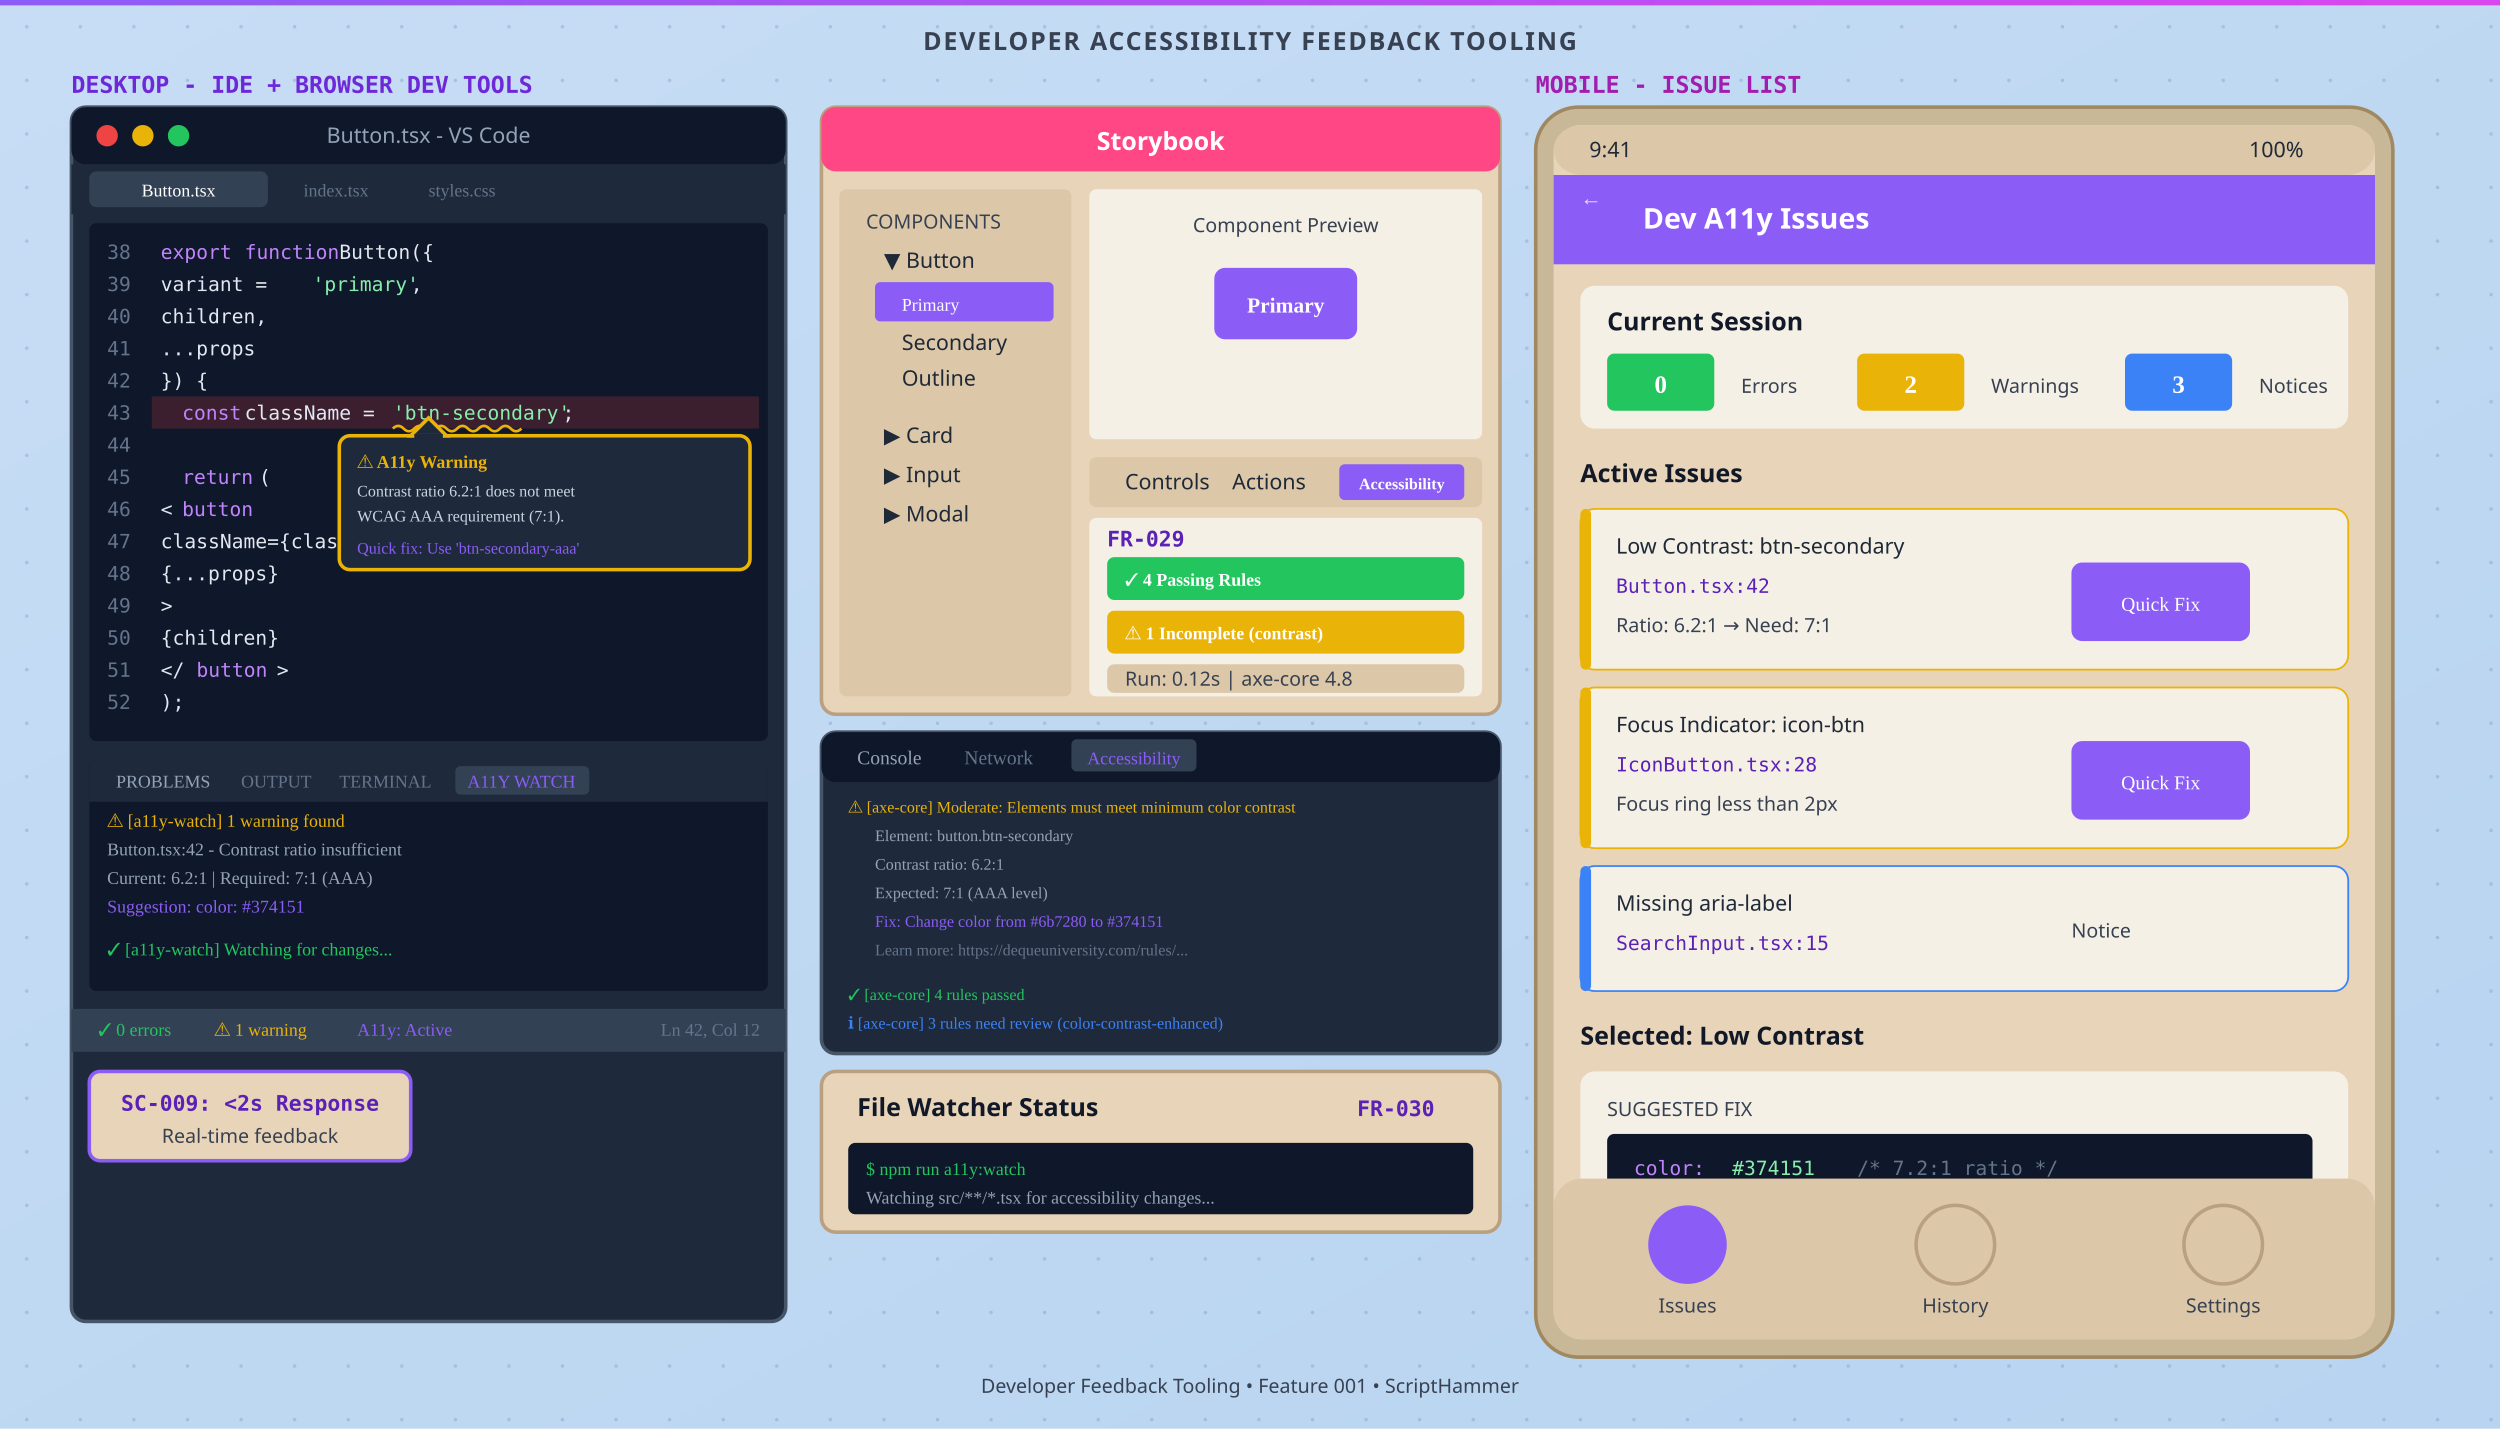
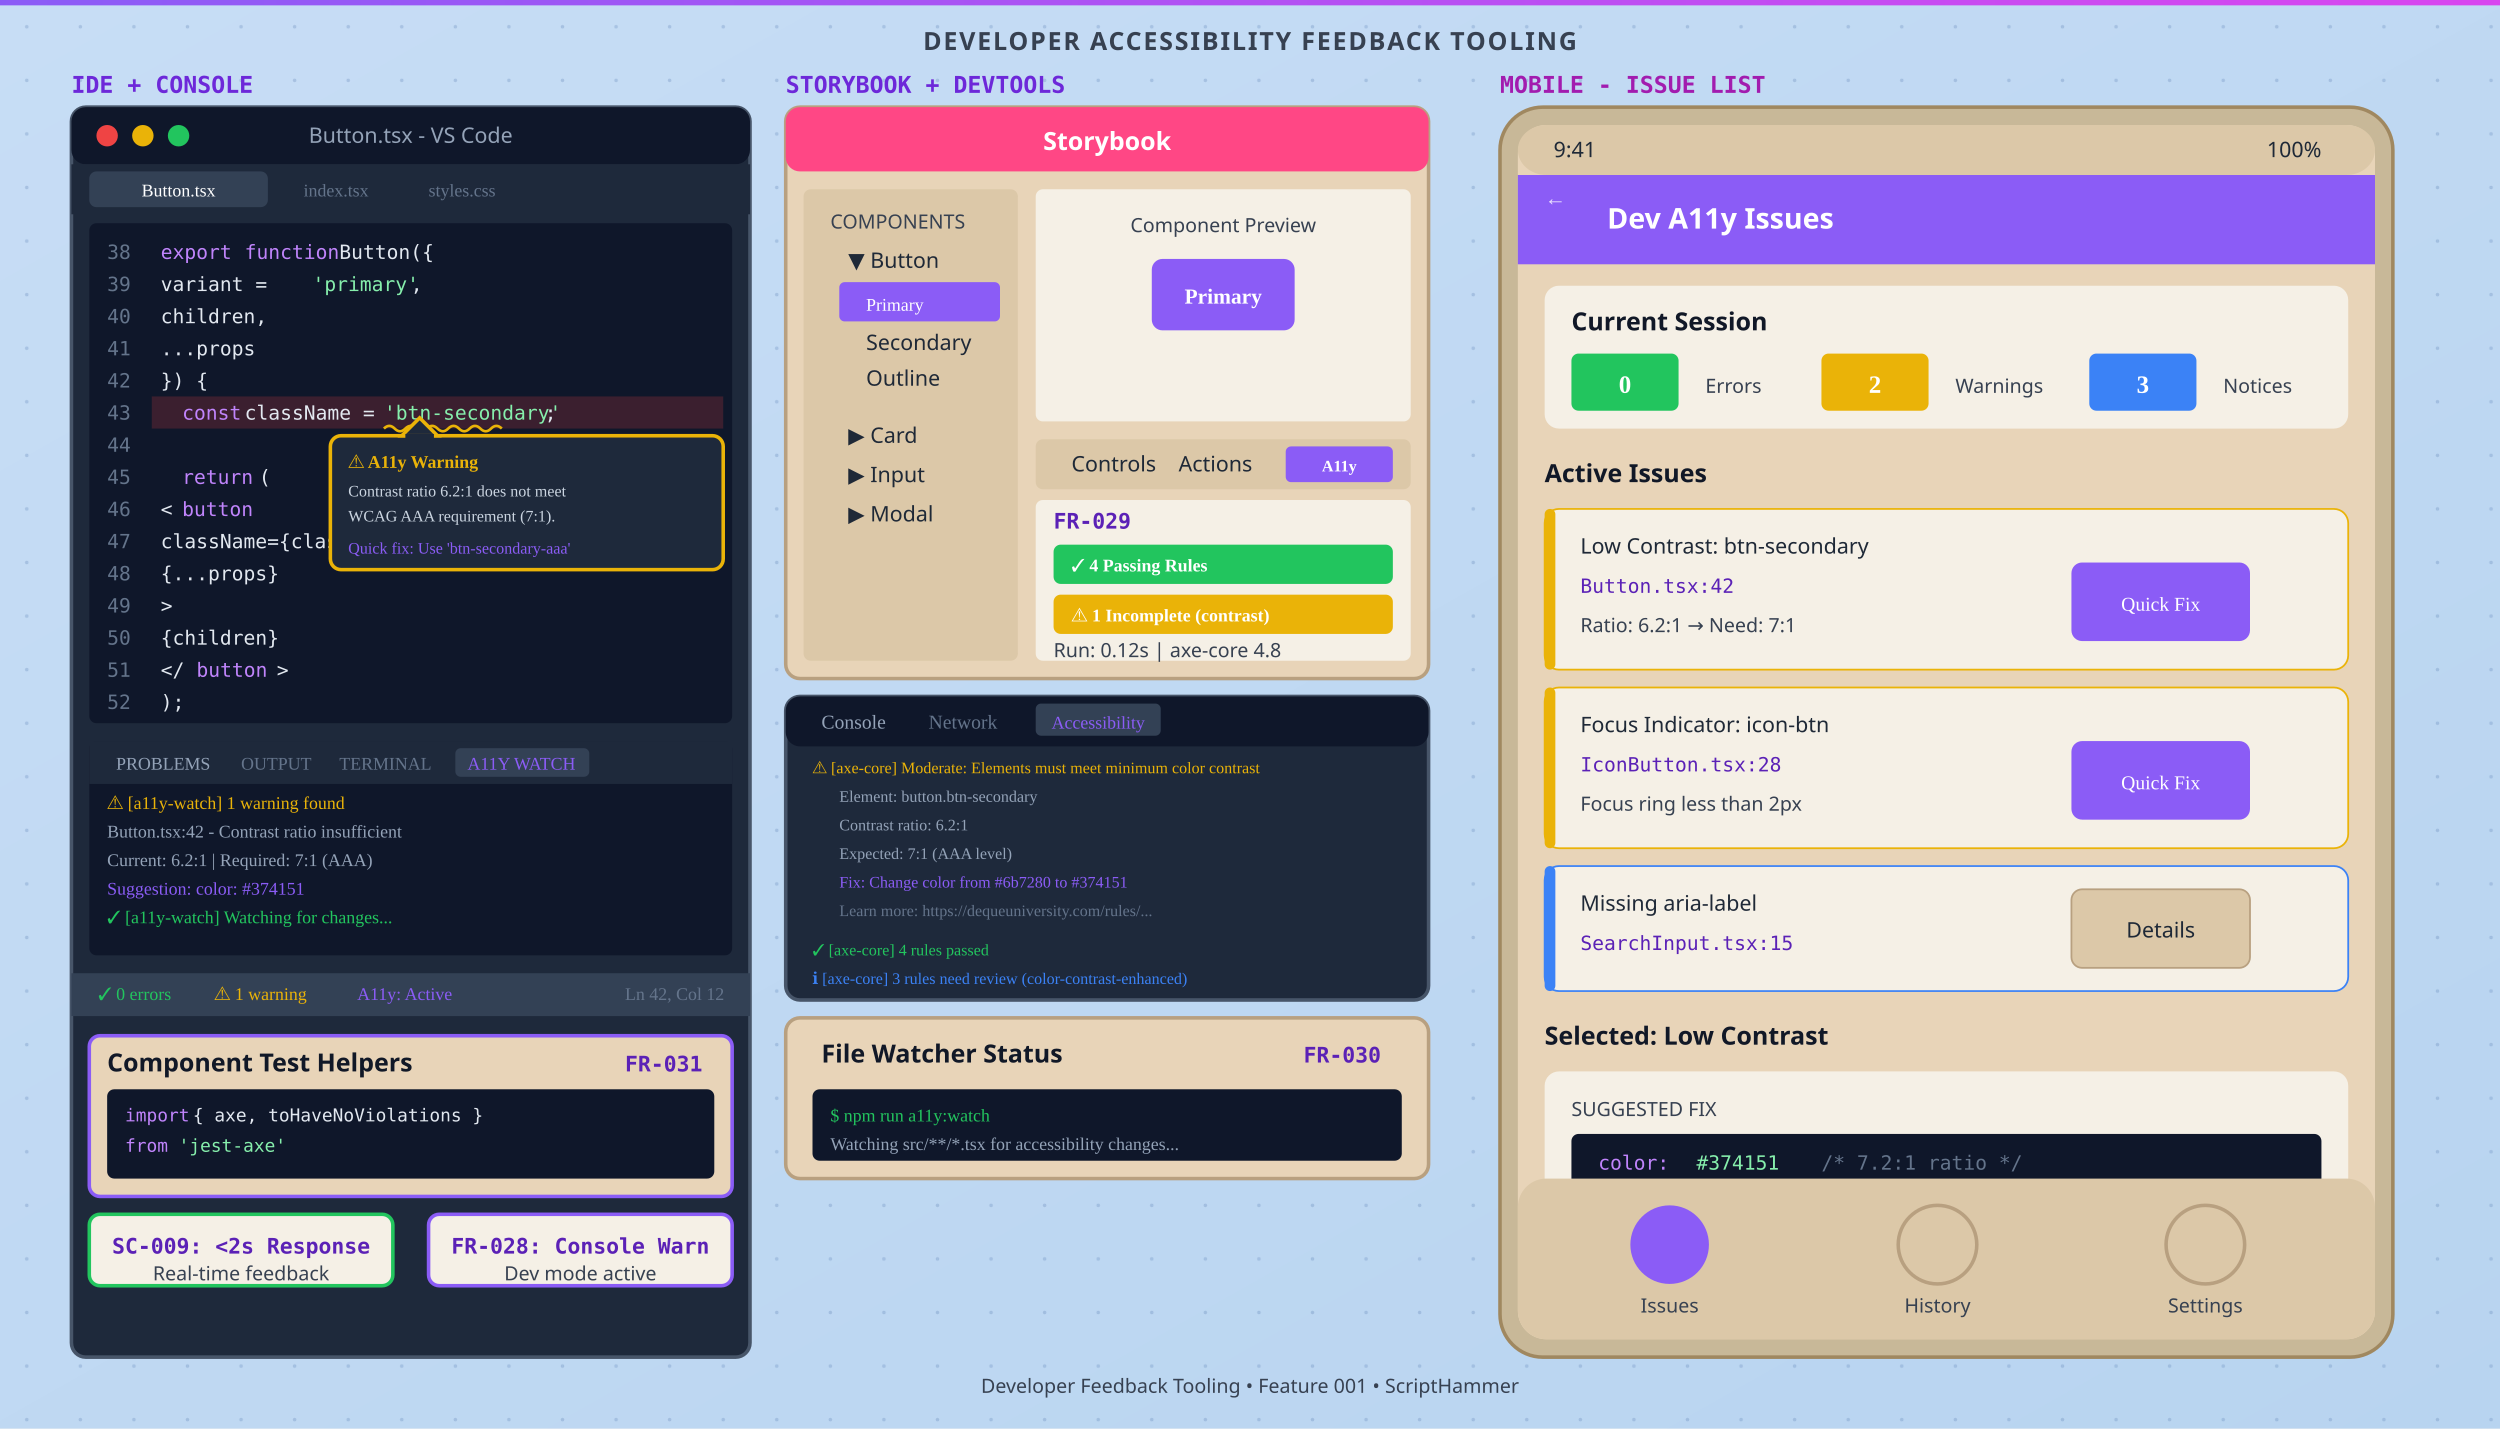
<svg xmlns="http://www.w3.org/2000/svg" viewBox="0 0 1400 800" width="1400" height="800">
  <defs>
    <linearGradient id="bgGrad" x1="0%" y1="0%" x2="100%" y2="100%">
      <stop offset="0%" style="stop-color:#c7ddf5" />
      <stop offset="100%" style="stop-color:#b8d4f0" />
    </linearGradient>
    <linearGradient id="accentGrad" x1="0%" y1="0%" x2="100%" y2="0%">
      <stop offset="0%" style="stop-color:#8b5cf6" />
      <stop offset="100%" style="stop-color:#d946ef" />
    </linearGradient>
    <style>
      /* AAA Compliant: All text achieves 7:1+ contrast on backgrounds */
      .heading-lg { fill: #111827; font-family: system-ui, sans-serif; font-size: 24px; font-weight: 800; }
      .heading { fill: #111827; font-family: system-ui, sans-serif; font-size: 16px; font-weight: 700; }
      .heading-sm { fill: #111827; font-family: system-ui, sans-serif; font-size: 14px; font-weight: 700; }
      .text-md { fill: #1f2937; font-family: system-ui, sans-serif; font-size: 14px; font-weight: 500; }
      .text-sm { fill: #1f2937; font-family: system-ui, sans-serif; font-size: 12px; font-weight: 500; }
      .text-muted { fill: #374151; font-family: system-ui, sans-serif; font-size: 11px; font-weight: 500; }
      .annotation { fill: #5b21b6; font-family: monospace; font-size: 12px; font-weight: 600; }
      .label-desktop { fill: #6d28d9; font-family: monospace; font-size: 13px; font-weight: bold; }
      .label-mobile { fill: #a21caf; font-family: monospace; font-size: 13px; font-weight: bold; }
      .code { fill: #e2e8f0; font-family: 'Monaco', 'Consolas', monospace; font-size: 11px; }
      .code-keyword { fill: #c084fc; font-family: 'Monaco', 'Consolas', monospace; font-size: 11px; }
      .code-string { fill: #86efac; font-family: 'Monaco', 'Consolas', monospace; font-size: 11px; }
      .code-comment { fill: #64748b; font-family: 'Monaco', 'Consolas', monospace; font-size: 11px; }
    </style>
  </defs>
  <rect width="1400" height="800" fill="url(#bgGrad)" />
  <g opacity="0.35">
    <pattern id="dots" width="30" height="30" patternUnits="userSpaceOnUse">
      <circle cx="15" cy="15" r="1" fill="#6b8cba" />
    </pattern>
    <rect width="1400" height="800" fill="url(#dots)" />
  </g>
  <rect x="0" y="0" width="1400" height="3" fill="url(#accentGrad)" />
  <text x="700" y="28" text-anchor="middle" font-family="system-ui, sans-serif" font-size="14" font-weight="600" fill="#374151" letter-spacing="1">DEVELOPER ACCESSIBILITY FEEDBACK TOOLING</text>
-   <text x="40" y="52" class="label-desktop">DESKTOP - IDE + BROWSER DEV TOOLS</text>
-   <g id="desktop-view">
-     <rect x="40" y="60" width="400" height="680" rx="8" fill="#1e293b" stroke="#475569" stroke-width="2" />
-     <rect x="40" y="60" width="400" height="32" rx="8" fill="#0f172a" />
+   <text x="40" y="52" class="label-desktop">IDE + CONSOLE</text>
+   <g id="ide-panel">
+     <rect x="40" y="60" width="380" height="700" rx="8" fill="#1e293b" stroke="#475569" stroke-width="2" />
+     <rect x="40" y="60" width="380" height="32" rx="8" fill="#0f172a" />
    <circle cx="60" cy="76" r="6" fill="#ef4444" />
    <circle cx="80" cy="76" r="6" fill="#eab308" />
    <circle cx="100" cy="76" r="6" fill="#22c55e" />
-     <text x="240" y="80" text-anchor="middle" fill="#94a3b8" font-family="system-ui" font-size="12">Button.tsx - VS Code</text>
-     <rect x="40" y="92" width="400" height="28" fill="#1e293b" />
+     <text x="230" y="80" text-anchor="middle" fill="#94a3b8" font-family="system-ui" font-size="12">Button.tsx - VS Code</text>
+     <rect x="40" y="92" width="380" height="28" fill="#1e293b" />
    <rect x="50" y="96" width="100" height="20" rx="4" fill="#334155" />
    <text x="100" y="110" text-anchor="middle" fill="#fff" font-size="10">Button.tsx</text>
    <text x="170" y="110" fill="#64748b" font-size="10">index.tsx</text>
    <text x="240" y="110" fill="#64748b" font-size="10">styles.css</text>
-     <rect x="50" y="125" width="380" height="290" rx="4" fill="#0f172a" />
+     <rect x="50" y="125" width="360" height="280" rx="4" fill="#0f172a" />
    <text x="60" y="145" class="code-comment">38</text>
    <text x="60" y="163" class="code-comment">39</text>
    <text x="60" y="181" class="code-comment">40</text>
    <text x="60" y="199" class="code-comment">41</text>
    <text x="60" y="217" class="code-comment">42</text>
    <text x="60" y="235" class="code-comment">43</text>
    <text x="60" y="253" class="code-comment">44</text>
    <text x="60" y="271" class="code-comment">45</text>
    <text x="60" y="289" class="code-comment">46</text>
    <text x="60" y="307" class="code-comment">47</text>
    <text x="60" y="325" class="code-comment">48</text>
    <text x="60" y="343" class="code-comment">49</text>
    <text x="60" y="361" class="code-comment">50</text>
    <text x="60" y="379" class="code-comment">51</text>
    <text x="60" y="397" class="code-comment">52</text>
    <text x="90" y="145" class="code-keyword">export</text>
    <text x="130" y="145" class="code"> </text>
    <text x="137" y="145" class="code-keyword">function</text>
    <text x="190" y="145" class="code"> Button({</text>
    <text x="90" y="163" class="code">  variant = </text>
    <text x="175" y="163" class="code-string">'primary'</text>
    <text x="230" y="163" class="code">,</text>
    <text x="90" y="181" class="code">  children,</text>
    <text x="90" y="199" class="code">  ...props</text>
    <text x="90" y="217" class="code">}) {</text>
-     <rect x="85" y="222" width="340" height="18" fill="rgba(239, 68, 68, 0.2)" />
+     <rect x="85" y="222" width="320" height="18" fill="rgba(239, 68, 68, 0.2)" />
    <text x="90" y="235" class="code">  </text>
    <text x="102" y="235" class="code-keyword">const</text>
    <text x="137" y="235" class="code"> className = </text>
-     <text x="220" y="235" class="code-string">'btn-secondary'</text>
-     <text x="315" y="235" class="code">;</text>
-     <path d="M220,240 q3,-3 6,0 t6,0 t6,0 t6,0 t6,0 t6,0 t6,0 t6,0 t6,0 t6,0 t6,0 t6,0" stroke="#eab308" stroke-width="1.5" fill="none" />
-     <text x="90" y="253" class="code">  </text>
+     <text x="215" y="235" class="code-string">'btn-secondary'</text>
+     <text x="305" y="235" class="code">;</text>
+     <path d="M215,240 q3,-3 6,0 t6,0 t6,0 t6,0 t6,0 t6,0 t6,0 t6,0 t6,0 t6,0 t6,0" stroke="#eab308" stroke-width="1.5" fill="none" />
    <text x="90" y="271" class="code">  </text>
    <text x="102" y="271" class="code-keyword">return</text>
    <text x="145" y="271" class="code"> (</text>
    <text x="90" y="289" class="code">    &lt;</text>
    <text x="102" y="289" class="code-keyword">button</text>
    <text x="90" y="307" class="code">      className={className}</text>
    <text x="90" y="325" class="code">      {...props}</text>
    <text x="90" y="343" class="code">    &gt;</text>
    <text x="90" y="361" class="code">      {children}</text>
    <text x="90" y="379" class="code">    &lt;/</text>
    <text x="110" y="379" class="code-keyword">button</text>
    <text x="155" y="379" class="code">&gt;</text>
    <text x="90" y="397" class="code">  );</text>
-     <rect x="190" y="244" width="230" height="75" rx="6" fill="#1e293b" stroke="#eab308" stroke-width="2" />
-     <polygon points="230,244 240,234 250,244" fill="#1e293b" stroke="#eab308" stroke-width="2" />
-     <rect x="232" y="243" width="16" height="3" fill="#1e293b" />
-     <text x="200" y="262" fill="#eab308" font-size="10" font-weight="600">⚠ A11y Warning</text>
-     <text x="200" y="278" fill="#cbd5e1" font-size="9">Contrast ratio 6.2:1 does not meet</text>
-     <text x="200" y="292" fill="#cbd5e1" font-size="9">WCAG AAA requirement (7:1).</text>
-     <text x="200" y="310" fill="#8b5cf6" font-size="9">Quick fix: Use 'btn-secondary-aaa'</text>
-     <rect x="50" y="425" width="380" height="130" rx="4" fill="#0f172a" />
-     <rect x="50" y="425" width="380" height="24" fill="#1e293b" />
-     <text x="65" y="441" fill="#94a3b8" font-size="10">PROBLEMS</text>
-     <text x="135" y="441" fill="#64748b" font-size="10">OUTPUT</text>
-     <text x="190" y="441" fill="#64748b" font-size="10">TERMINAL</text>
-     <rect x="255" y="429" width="75" height="16" rx="3" fill="#334155" />
-     <text x="292" y="441" text-anchor="middle" fill="#8b5cf6" font-size="10">A11Y WATCH</text>
-     <text x="60" y="463" fill="#eab308" font-size="10">⚠ [a11y-watch] 1 warning found</text>
-     <text x="60" y="479" fill="#94a3b8" font-size="10">  Button.tsx:42 - Contrast ratio insufficient</text>
-     <text x="60" y="495" fill="#94a3b8" font-size="10">  Current: 6.2:1 | Required: 7:1 (AAA)</text>
-     <text x="60" y="511" fill="#8b5cf6" font-size="10">  Suggestion: color: #374151</text>
-     <text x="60" y="535" fill="#22c55e" font-size="10">✓ [a11y-watch] Watching for changes...</text>
-     <rect x="40" y="565" width="400" height="24" rx="0" fill="#334155" />
-     <text x="55" y="580" fill="#22c55e" font-size="10">✓ 0 errors</text>
-     <text x="120" y="580" fill="#eab308" font-size="10">⚠ 1 warning</text>
-     <text x="200" y="580" fill="#8b5cf6" font-size="10">A11y: Active</text>
-     <text x="370" y="580" fill="#64748b" font-size="10">Ln 42, Col 12</text>
-     <rect x="50" y="600" width="180" height="50" rx="6" fill="#e8d4b8" stroke="#8b5cf6" stroke-width="2" />
-     <text x="140" y="622" text-anchor="middle" class="annotation">SC-009: &lt;2s Response</text>
-     <text x="140" y="640" text-anchor="middle" class="text-muted">Real-time feedback</text>
-     <rect x="460" y="60" width="380" height="340" rx="8" fill="#e8d4b8" stroke="#b8a080" stroke-width="2" />
-     <rect x="460" y="60" width="380" height="36" rx="8" fill="#ff4785" />
-     <text x="650" y="84" text-anchor="middle" fill="#fff" font-family="system-ui" font-size="14" font-weight="700">Storybook</text>
-     <rect x="470" y="106" width="130" height="284" rx="4" fill="#dcc8a8" />
-     <text x="485" y="128" class="text-muted">COMPONENTS</text>
-     <text x="495" y="150" class="text-sm">▼ Button</text>
-     <rect x="490" y="158" width="100" height="22" rx="3" fill="#8b5cf6" />
-     <text x="505" y="174" fill="#fff" font-size="10">Primary</text>
-     <text x="505" y="196" class="text-sm">Secondary</text>
-     <text x="505" y="216" class="text-sm">Outline</text>
-     <text x="495" y="248" class="text-sm">▶ Card</text>
-     <text x="495" y="270" class="text-sm">▶ Input</text>
-     <text x="495" y="292" class="text-sm">▶ Modal</text>
-     <rect x="610" y="106" width="220" height="140" rx="4" fill="#f5f0e6" />
-     <text x="720" y="130" text-anchor="middle" class="text-muted">Component Preview</text>
-     <rect x="680" y="150" width="80" height="40" rx="6" fill="#8b5cf6" />
-     <text x="720" y="175" text-anchor="middle" fill="#fff" font-size="12" font-weight="600">Primary</text>
-     <rect x="610" y="256" width="220" height="28" fill="#dcc8a8" rx="4" />
-     <text x="630" y="274" class="text-sm">Controls</text>
-     <text x="690" y="274" class="text-sm">Actions</text>
-     <rect x="750" y="260" width="70" height="20" rx="3" fill="#8b5cf6" />
-     <text x="785" y="274" text-anchor="middle" fill="#fff" font-size="9" font-weight="600">Accessibility</text>
-     <rect x="610" y="290" width="220" height="100" rx="4" fill="#f5f0e6" />
-     <text x="620" y="306" class="annotation">FR-029</text>
-     <rect x="620" y="312" width="200" height="24" rx="4" fill="#22c55e" />
-     <text x="630" y="328" fill="#fff" font-size="10" font-weight="600">✓ 4 Passing Rules</text>
-     <rect x="620" y="342" width="200" height="24" rx="4" fill="#eab308" />
-     <text x="630" y="358" fill="#fff" font-size="10" font-weight="600">⚠ 1 Incomplete (contrast)</text>
-     <rect x="620" y="372" width="200" height="16" rx="4" fill="#dcc8a8" />
-     <text x="630" y="384" class="text-muted">Run: 0.12s | axe-core 4.8</text>
-     <rect x="460" y="410" width="380" height="180" rx="8" fill="#1e293b" stroke="#475569" stroke-width="2" />
-     <rect x="460" y="410" width="380" height="28" fill="#0f172a" rx="8" />
-     <text x="480" y="428" fill="#94a3b8" font-size="11">Console</text>
-     <text x="540" y="428" fill="#64748b" font-size="11">Network</text>
-     <rect x="600" y="414" width="70" height="18" rx="3" fill="#334155" />
-     <text x="635" y="428" text-anchor="middle" fill="#8b5cf6" font-size="10">Accessibility</text>
-     <text x="475" y="455" fill="#eab308" font-size="9">⚠ [axe-core] Moderate: Elements must meet minimum color contrast</text>
-     <text x="490" y="471" fill="#94a3b8" font-size="9">Element: button.btn-secondary</text>
-     <text x="490" y="487" fill="#94a3b8" font-size="9">Contrast ratio: 6.2:1</text>
-     <text x="490" y="503" fill="#94a3b8" font-size="9">Expected: 7:1 (AAA level)</text>
-     <text x="490" y="519" fill="#8b5cf6" font-size="9">Fix: Change color from #6b7280 to #374151</text>
-     <text x="490" y="535" fill="#64748b" font-size="9">Learn more: https://dequeuniversity.com/rules/...</text>
-     <text x="475" y="560" fill="#22c55e" font-size="9">✓ [axe-core] 4 rules passed</text>
-     <text x="475" y="576" fill="#3b82f6" font-size="9">ℹ [axe-core] 3 rules need review (color-contrast-enhanced)</text>
-     <rect x="460" y="600" width="380" height="90" rx="8" fill="#e8d4b8" stroke="#b8a080" stroke-width="2" />
-     <text x="480" y="625" class="heading-sm">File Watcher Status</text>
-     <text x="760" y="625" class="annotation">FR-030</text>
-     <rect x="475" y="640" width="350" height="40" rx="4" fill="#0f172a" />
-     <text x="485" y="658" fill="#22c55e" font-size="10">$ npm run a11y:watch</text>
-     <text x="485" y="674" fill="#94a3b8" font-size="10">Watching src/**/*.tsx for accessibility changes...</text>
-   </g>
-   <text x="860" y="52" class="label-mobile">MOBILE - ISSUE LIST</text>
-   <g id="mobile-view" transform="translate(860, 60)">
-     <rect x="0" y="0" width="480" height="700" rx="24" fill="#c8b898" stroke="#a08860" stroke-width="2" />
-     <rect x="10" y="10" width="460" height="680" rx="16" fill="#e8d4b8" />
-     <rect x="10" y="10" width="460" height="28" rx="16" fill="#dcc8a8" />
+     <rect x="185" y="244" width="220" height="75" rx="6" fill="#1e293b" stroke="#eab308" stroke-width="2" />
+     <polygon points="225,244 235,234 245,244" fill="#1e293b" stroke="#eab308" stroke-width="2" />
+     <rect x="227" y="243" width="16" height="3" fill="#1e293b" />
+     <text x="195" y="262" fill="#eab308" font-size="10" font-weight="600">⚠ A11y Warning</text>
+     <text x="195" y="278" fill="#cbd5e1" font-size="9">Contrast ratio 6.2:1 does not meet</text>
+     <text x="195" y="292" fill="#cbd5e1" font-size="9">WCAG AAA requirement (7:1).</text>
+     <text x="195" y="310" fill="#8b5cf6" font-size="9">Quick fix: Use 'btn-secondary-aaa'</text>
+     <rect x="50" y="415" width="360" height="120" rx="4" fill="#0f172a" />
+     <rect x="50" y="415" width="360" height="24" fill="#1e293b" />
+     <text x="65" y="431" fill="#94a3b8" font-size="10">PROBLEMS</text>
+     <text x="135" y="431" fill="#64748b" font-size="10">OUTPUT</text>
+     <text x="190" y="431" fill="#64748b" font-size="10">TERMINAL</text>
+     <rect x="255" y="419" width="75" height="16" rx="3" fill="#334155" />
+     <text x="292" y="431" text-anchor="middle" fill="#8b5cf6" font-size="10">A11Y WATCH</text>
+     <text x="60" y="453" fill="#eab308" font-size="10">⚠ [a11y-watch] 1 warning found</text>
+     <text x="60" y="469" fill="#94a3b8" font-size="10">  Button.tsx:42 - Contrast ratio insufficient</text>
+     <text x="60" y="485" fill="#94a3b8" font-size="10">  Current: 6.2:1 | Required: 7:1 (AAA)</text>
+     <text x="60" y="501" fill="#8b5cf6" font-size="10">  Suggestion: color: #374151</text>
+     <text x="60" y="517" fill="#22c55e" font-size="10">✓ [a11y-watch] Watching for changes...</text>
+     <rect x="40" y="545" width="380" height="24" rx="0" fill="#334155" />
+     <text x="55" y="560" fill="#22c55e" font-size="10">✓ 0 errors</text>
+     <text x="120" y="560" fill="#eab308" font-size="10">⚠ 1 warning</text>
+     <text x="200" y="560" fill="#8b5cf6" font-size="10">A11y: Active</text>
+     <text x="350" y="560" fill="#64748b" font-size="10">Ln 42, Col 12</text>
+     <rect x="50" y="580" width="360" height="90" rx="6" fill="#e8d4b8" stroke="#8b5cf6" stroke-width="2" />
+     <text x="60" y="600" class="heading-sm">Component Test Helpers</text>
+     <text x="350" y="600" class="annotation">FR-031</text>
+     <rect x="60" y="610" width="340" height="50" rx="4" fill="#0f172a" />
+     <text x="70" y="628" fill="#c084fc" font-family="monospace" font-size="10">import</text>
+     <text x="108" y="628" fill="#e2e8f0" font-family="monospace" font-size="10"> { axe, toHaveNoViolations } </text>
+     <text x="70" y="645" fill="#c084fc" font-family="monospace" font-size="10">from</text>
+     <text x="100" y="645" fill="#86efac" font-family="monospace" font-size="10"> 'jest-axe'</text>
+     <rect x="50" y="680" width="170" height="40" rx="6" fill="#f5f0e6" stroke="#22c55e" stroke-width="2" />
+     <text x="135" y="702" text-anchor="middle" class="annotation">SC-009: &lt;2s Response</text>
+     <text x="135" y="717" text-anchor="middle" class="text-muted">Real-time feedback</text>
+     <rect x="240" y="680" width="170" height="40" rx="6" fill="#f5f0e6" stroke="#8b5cf6" stroke-width="2" />
+     <text x="325" y="702" text-anchor="middle" class="annotation">FR-028: Console Warn</text>
+     <text x="325" y="717" text-anchor="middle" class="text-muted">Dev mode active</text>
+   </g>
+   <text x="440" y="52" class="label-desktop">STORYBOOK + DEVTOOLS</text>
+   <g id="browser-panel">
+     <rect x="440" y="60" width="360" height="320" rx="8" fill="#e8d4b8" stroke="#b8a080" stroke-width="2" />
+     <rect x="440" y="60" width="360" height="36" rx="8" fill="#ff4785" />
+     <text x="620" y="84" text-anchor="middle" fill="#fff" font-family="system-ui" font-size="14" font-weight="700">Storybook</text>
+     <rect x="450" y="106" width="120" height="264" rx="4" fill="#dcc8a8" />
+     <text x="465" y="128" class="text-muted">COMPONENTS</text>
+     <text x="475" y="150" class="text-sm">▼ Button</text>
+     <rect x="470" y="158" width="90" height="22" rx="3" fill="#8b5cf6" />
+     <text x="485" y="174" fill="#fff" font-size="10">Primary</text>
+     <text x="485" y="196" class="text-sm">Secondary</text>
+     <text x="485" y="216" class="text-sm">Outline</text>
+     <text x="475" y="248" class="text-sm">▶ Card</text>
+     <text x="475" y="270" class="text-sm">▶ Input</text>
+     <text x="475" y="292" class="text-sm">▶ Modal</text>
+     <rect x="580" y="106" width="210" height="130" rx="4" fill="#f5f0e6" />
+     <text x="685" y="130" text-anchor="middle" class="text-muted">Component Preview</text>
+     <rect x="645" y="145" width="80" height="40" rx="6" fill="#8b5cf6" />
+     <text x="685" y="170" text-anchor="middle" fill="#fff" font-size="12" font-weight="600">Primary</text>
+     <rect x="580" y="246" width="210" height="28" fill="#dcc8a8" rx="4" />
+     <text x="600" y="264" class="text-sm">Controls</text>
+     <text x="660" y="264" class="text-sm">Actions</text>
+     <rect x="720" y="250" width="60" height="20" rx="3" fill="#8b5cf6" />
+     <text x="750" y="264" text-anchor="middle" fill="#fff" font-size="9" font-weight="600">A11y</text>
+     <rect x="580" y="280" width="210" height="90" rx="4" fill="#f5f0e6" />
+     <text x="590" y="296" class="annotation">FR-029</text>
+     <rect x="590" y="305" width="190" height="22" rx="4" fill="#22c55e" />
+     <text x="600" y="320" fill="#fff" font-size="10" font-weight="600">✓ 4 Passing Rules</text>
+     <rect x="590" y="333" width="190" height="22" rx="4" fill="#eab308" />
+     <text x="600" y="348" fill="#fff" font-size="10" font-weight="600">⚠ 1 Incomplete (contrast)</text>
+     <text x="590" y="368" class="text-muted">Run: 0.12s | axe-core 4.8</text>
+     <rect x="440" y="390" width="360" height="170" rx="8" fill="#1e293b" stroke="#475569" stroke-width="2" />
+     <rect x="440" y="390" width="360" height="28" fill="#0f172a" rx="8" />
+     <text x="460" y="408" fill="#94a3b8" font-size="11">Console</text>
+     <text x="520" y="408" fill="#64748b" font-size="11">Network</text>
+     <rect x="580" y="394" width="70" height="18" rx="3" fill="#334155" />
+     <text x="615" y="408" text-anchor="middle" fill="#8b5cf6" font-size="10">Accessibility</text>
+     <text x="455" y="433" fill="#eab308" font-size="9">⚠ [axe-core] Moderate: Elements must meet minimum color contrast</text>
+     <text x="470" y="449" fill="#94a3b8" font-size="9">Element: button.btn-secondary</text>
+     <text x="470" y="465" fill="#94a3b8" font-size="9">Contrast ratio: 6.2:1</text>
+     <text x="470" y="481" fill="#94a3b8" font-size="9">Expected: 7:1 (AAA level)</text>
+     <text x="470" y="497" fill="#8b5cf6" font-size="9">Fix: Change color from #6b7280 to #374151</text>
+     <text x="470" y="513" fill="#64748b" font-size="9">Learn more: https://dequeuniversity.com/rules/...</text>
+     <text x="455" y="535" fill="#22c55e" font-size="9">✓ [axe-core] 4 rules passed</text>
+     <text x="455" y="551" fill="#3b82f6" font-size="9">ℹ [axe-core] 3 rules need review (color-contrast-enhanced)</text>
+     <rect x="440" y="570" width="360" height="90" rx="8" fill="#e8d4b8" stroke="#b8a080" stroke-width="2" />
+     <text x="460" y="595" class="heading-sm">File Watcher Status</text>
+     <text x="730" y="595" class="annotation">FR-030</text>
+     <rect x="455" y="610" width="330" height="40" rx="4" fill="#0f172a" />
+     <text x="465" y="628" fill="#22c55e" font-size="10">$ npm run a11y:watch</text>
+     <text x="465" y="644" fill="#94a3b8" font-size="10">Watching src/**/*.tsx for accessibility changes...</text>
+   </g>
+   <text x="840" y="52" class="label-mobile">MOBILE - ISSUE LIST</text>
+   <g id="mobile-view" transform="translate(840, 60)">
+     <rect x="0" y="0" width="500" height="700" rx="24" fill="#c8b898" stroke="#a08860" stroke-width="2" />
+     <rect x="10" y="10" width="480" height="680" rx="16" fill="#e8d4b8" />
+     <rect x="10" y="10" width="480" height="28" rx="16" fill="#dcc8a8" />
    <text x="30" y="28" class="text-sm">9:41</text>
-     <text x="430" y="28" text-anchor="end" class="text-sm">100%</text>
-     <rect x="10" y="38" width="460" height="50" fill="#8b5cf6" />
+     <text x="460" y="28" text-anchor="end" class="text-sm">100%</text>
+     <rect x="10" y="38" width="480" height="50" fill="#8b5cf6" />
    <text x="25" y="55" fill="rgba(255,255,255,0.8)" font-size="12">←</text>
    <text x="60" y="68" fill="#fff" font-family="system-ui" font-size="16" font-weight="700">Dev A11y Issues</text>
-     <rect x="25" y="100" width="430" height="80" rx="8" fill="#f5f0e6" />
+     <rect x="25" y="100" width="450" height="80" rx="8" fill="#f5f0e6" />
    <text x="40" y="125" class="heading-sm">Current Session</text>
    <rect x="40" y="138" width="60" height="32" rx="4" fill="#22c55e" />
    <text x="70" y="160" text-anchor="middle" fill="#fff" font-size="14" font-weight="700">0</text>
    <text x="115" y="160" class="text-muted">Errors</text>
    <rect x="180" y="138" width="60" height="32" rx="4" fill="#eab308" />
    <text x="210" y="160" text-anchor="middle" fill="#fff" font-size="14" font-weight="700">2</text>
    <text x="255" y="160" class="text-muted">Warnings</text>
    <rect x="330" y="138" width="60" height="32" rx="4" fill="#3b82f6" />
    <text x="360" y="160" text-anchor="middle" fill="#fff" font-size="14" font-weight="700">3</text>
    <text x="405" y="160" class="text-muted">Notices</text>
    <text x="25" y="210" class="heading-sm">Active Issues</text>
-     <rect x="25" y="225" width="430" height="90" rx="8" fill="#f5f0e6" stroke="#eab308" stroke-width="1" />
+     <rect x="25" y="225" width="450" height="90" rx="8" fill="#f5f0e6" stroke="#eab308" stroke-width="1" />
    <rect x="25" y="225" width="6" height="90" rx="3" fill="#eab308" />
    <text x="45" y="250" class="text-sm" font-weight="600">Low Contrast: btn-secondary</text>
    <text x="45" y="272" fill="#5b21b6" font-family="monospace" font-size="11">Button.tsx:42</text>
    <text x="45" y="294" class="text-muted">Ratio: 6.2:1 → Need: 7:1</text>
-     <rect x="300" y="255" width="100" height="44" rx="6" fill="#8b5cf6" />
-     <text x="350" y="282" text-anchor="middle" fill="#fff" font-size="11">Quick Fix</text>
-     <rect x="25" y="325" width="430" height="90" rx="8" fill="#f5f0e6" stroke="#eab308" stroke-width="1" />
+     <rect x="320" y="255" width="100" height="44" rx="6" fill="#8b5cf6" />
+     <text x="370" y="282" text-anchor="middle" fill="#fff" font-size="11">Quick Fix</text>
+     <rect x="25" y="325" width="450" height="90" rx="8" fill="#f5f0e6" stroke="#eab308" stroke-width="1" />
    <rect x="25" y="325" width="6" height="90" rx="3" fill="#eab308" />
    <text x="45" y="350" class="text-sm" font-weight="600">Focus Indicator: icon-btn</text>
    <text x="45" y="372" fill="#5b21b6" font-family="monospace" font-size="11">IconButton.tsx:28</text>
    <text x="45" y="394" class="text-muted">Focus ring less than 2px</text>
-     <rect x="300" y="355" width="100" height="44" rx="6" fill="#8b5cf6" />
-     <text x="350" y="382" text-anchor="middle" fill="#fff" font-size="11">Quick Fix</text>
-     <rect x="25" y="425" width="430" height="70" rx="8" fill="#f5f0e6" stroke="#3b82f6" stroke-width="1" />
+     <rect x="320" y="355" width="100" height="44" rx="6" fill="#8b5cf6" />
+     <text x="370" y="382" text-anchor="middle" fill="#fff" font-size="11">Quick Fix</text>
+     <rect x="25" y="425" width="450" height="70" rx="8" fill="#f5f0e6" stroke="#3b82f6" stroke-width="1" />
    <rect x="25" y="425" width="6" height="70" rx="3" fill="#3b82f6" />
    <text x="45" y="450" class="text-sm" font-weight="600">Missing aria-label</text>
    <text x="45" y="472" fill="#5b21b6" font-family="monospace" font-size="11">SearchInput.tsx:15</text>
-     <text x="300" y="465" class="text-muted">Notice</text>
+     <rect x="320" y="438" width="100" height="44" rx="6" fill="#dcc8a8" stroke="#b8a080" />
+     <text x="370" y="465" text-anchor="middle" class="text-sm">Details</text>
    <text x="25" y="525" class="heading-sm">Selected: Low Contrast</text>
-     <rect x="25" y="540" width="430" height="110" rx="8" fill="#f5f0e6" />
+     <rect x="25" y="540" width="450" height="100" rx="8" fill="#f5f0e6" />
    <text x="40" y="565" class="text-muted">SUGGESTED FIX</text>
-     <rect x="40" y="575" width="395" height="35" rx="4" fill="#0f172a" />
-     <text x="55" y="598" fill="#c084fc" font-family="monospace" font-size="11">color:</text>
-     <text x="110" y="598" fill="#86efac" font-family="monospace" font-size="11">#374151</text>
-     <text x="180" y="598" fill="#64748b" font-family="monospace" font-size="11">/* 7.2:1 ratio */</text>
-     <rect x="40" y="620" width="150" height="44" rx="6" fill="#8b5cf6" />
-     <text x="115" y="647" text-anchor="middle" fill="#fff" font-size="12" font-weight="600">Copy to Clipboard</text>
-     <rect x="10" y="600" width="460" height="90" rx="16" fill="#dcc8a8" />
-     <g transform="translate(85, 615)">
+     <rect x="40" y="575" width="420" height="30" rx="4" fill="#0f172a" />
+     <text x="55" y="595" fill="#c084fc" font-family="monospace" font-size="11">color:</text>
+     <text x="110" y="595" fill="#86efac" font-family="monospace" font-size="11">#374151</text>
+     <text x="180" y="595" fill="#64748b" font-family="monospace" font-size="11">/* 7.2:1 ratio */</text>
+     <rect x="40" y="615" width="150" height="44" rx="6" fill="#8b5cf6" />
+     <text x="115" y="642" text-anchor="middle" fill="#fff" font-size="12" font-weight="600">Copy to Clipboard</text>
+     <rect x="10" y="600" width="480" height="90" rx="16" fill="#dcc8a8" />
+     <g transform="translate(95, 615)">
      <circle cx="0" cy="22" r="22" fill="#8b5cf6" />
      <text x="0" y="60" text-anchor="middle" class="text-muted">Issues</text>
    </g>
-     <g transform="translate(235, 615)">
+     <g transform="translate(245, 615)">
      <circle cx="0" cy="22" r="22" fill="#dcc8a8" stroke="#b8a080" stroke-width="2" />
      <text x="0" y="60" text-anchor="middle" class="text-muted">History</text>
    </g>
-     <g transform="translate(385, 615)">
+     <g transform="translate(395, 615)">
      <circle cx="0" cy="22" r="22" fill="#dcc8a8" stroke="#b8a080" stroke-width="2" />
      <text x="0" y="60" text-anchor="middle" class="text-muted">Settings</text>
    </g>
  </g>
  <text x="700" y="780" text-anchor="middle" class="text-muted">Developer Feedback Tooling • Feature 001 • ScriptHammer</text>
</svg>
